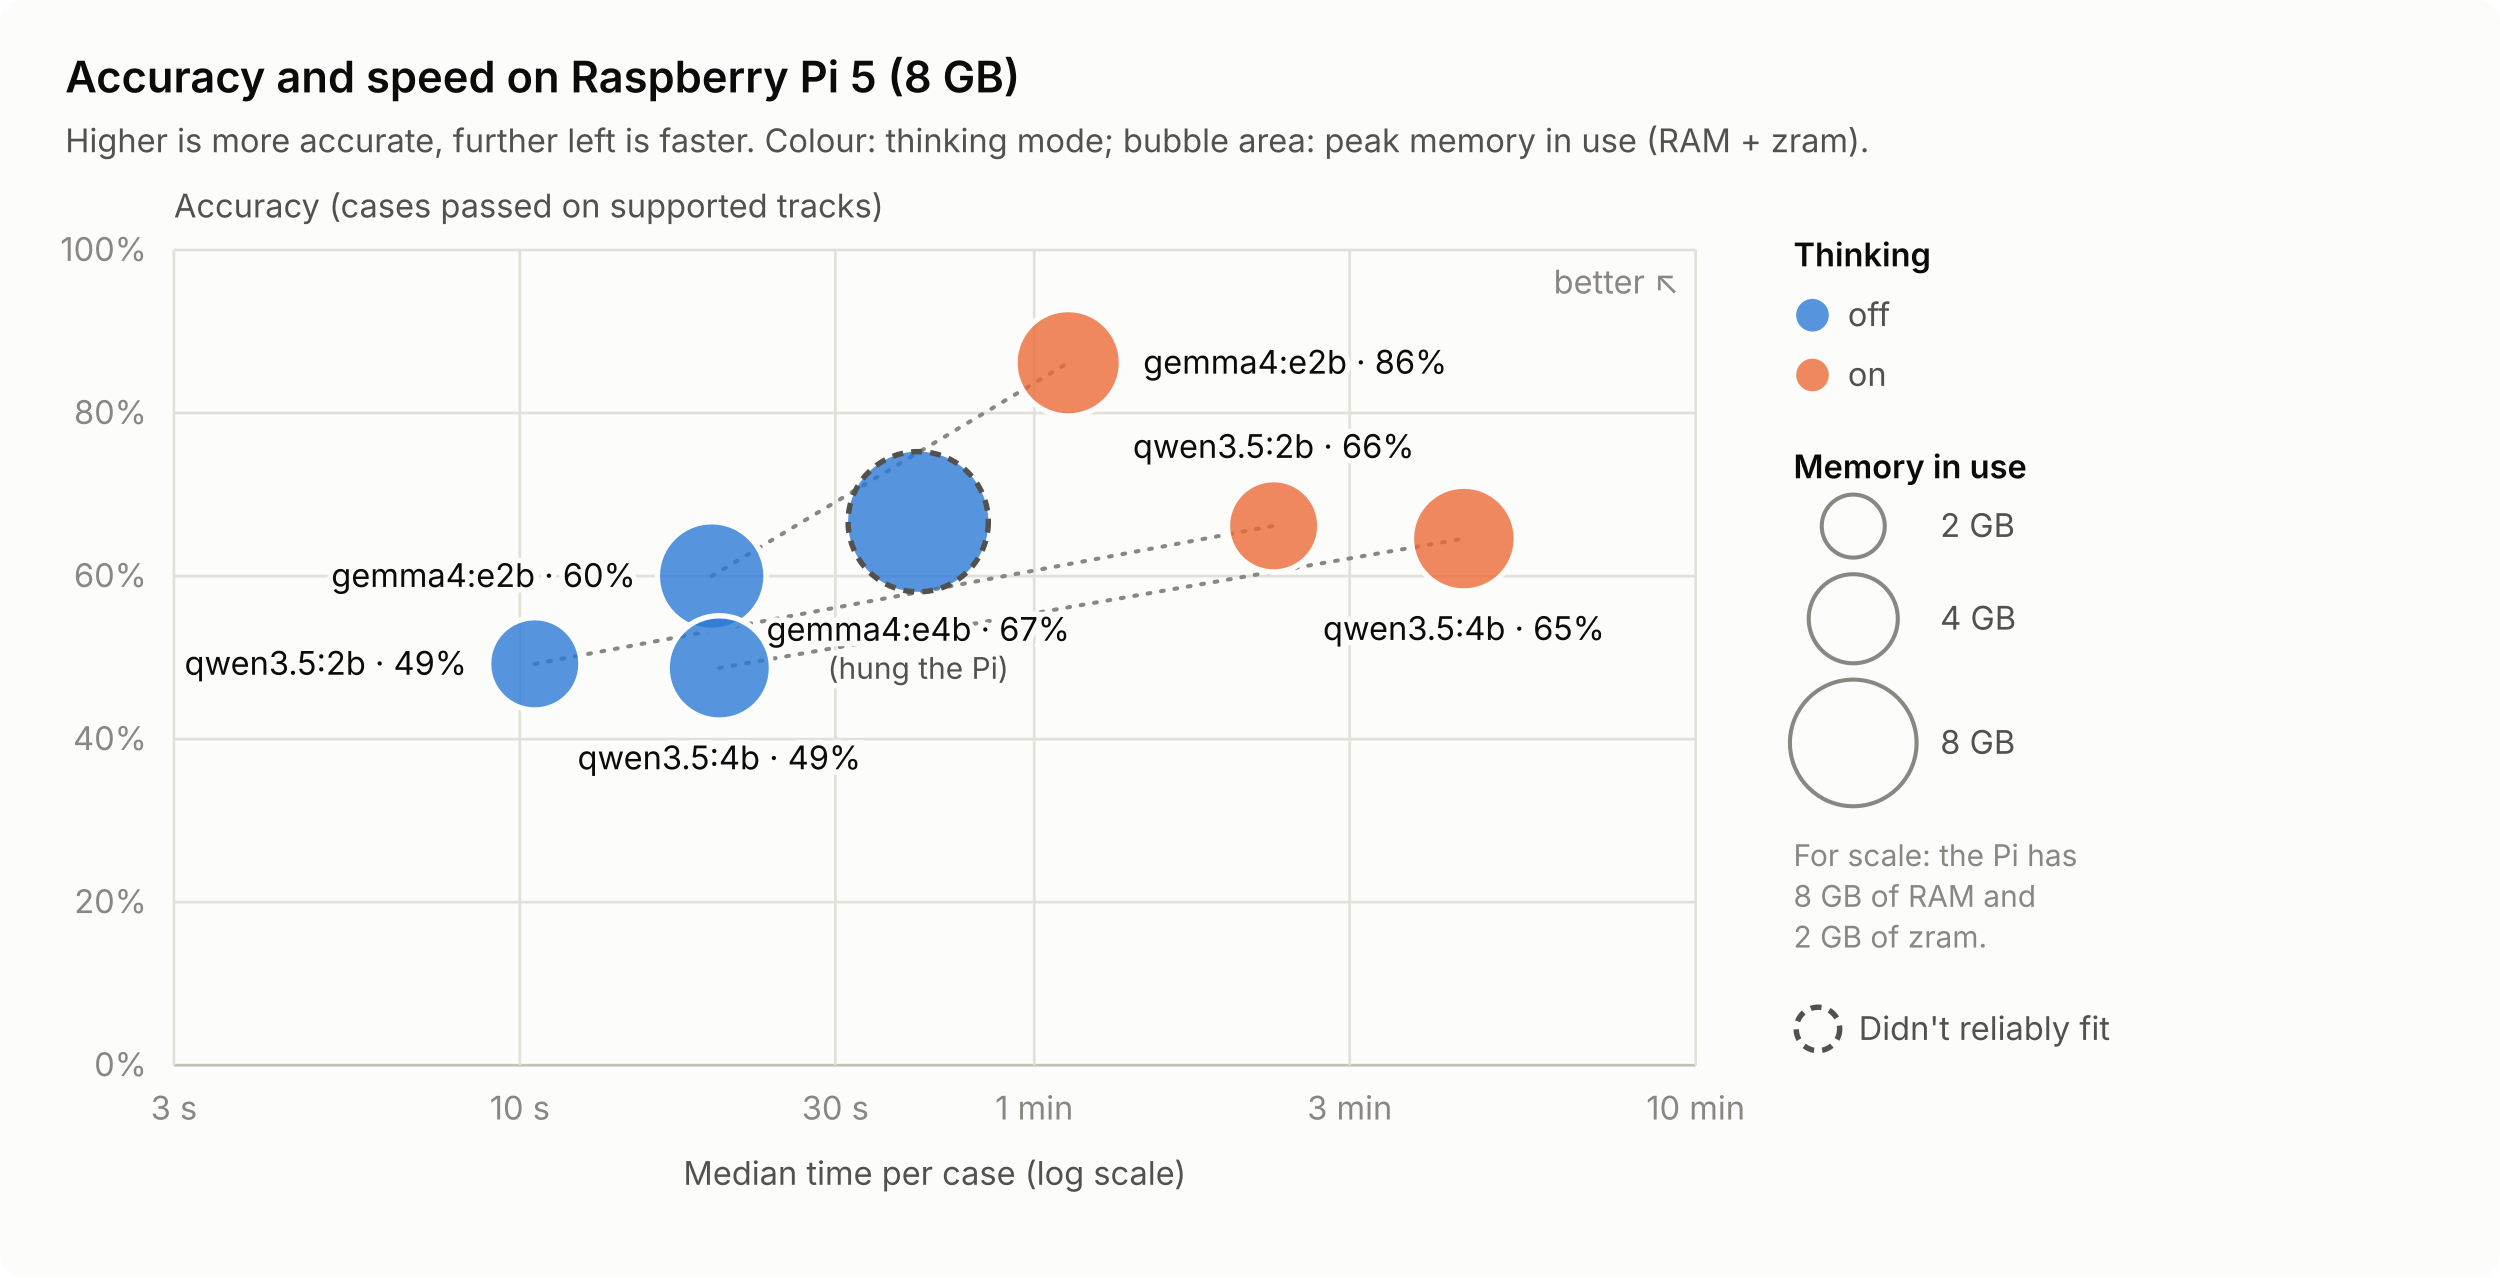
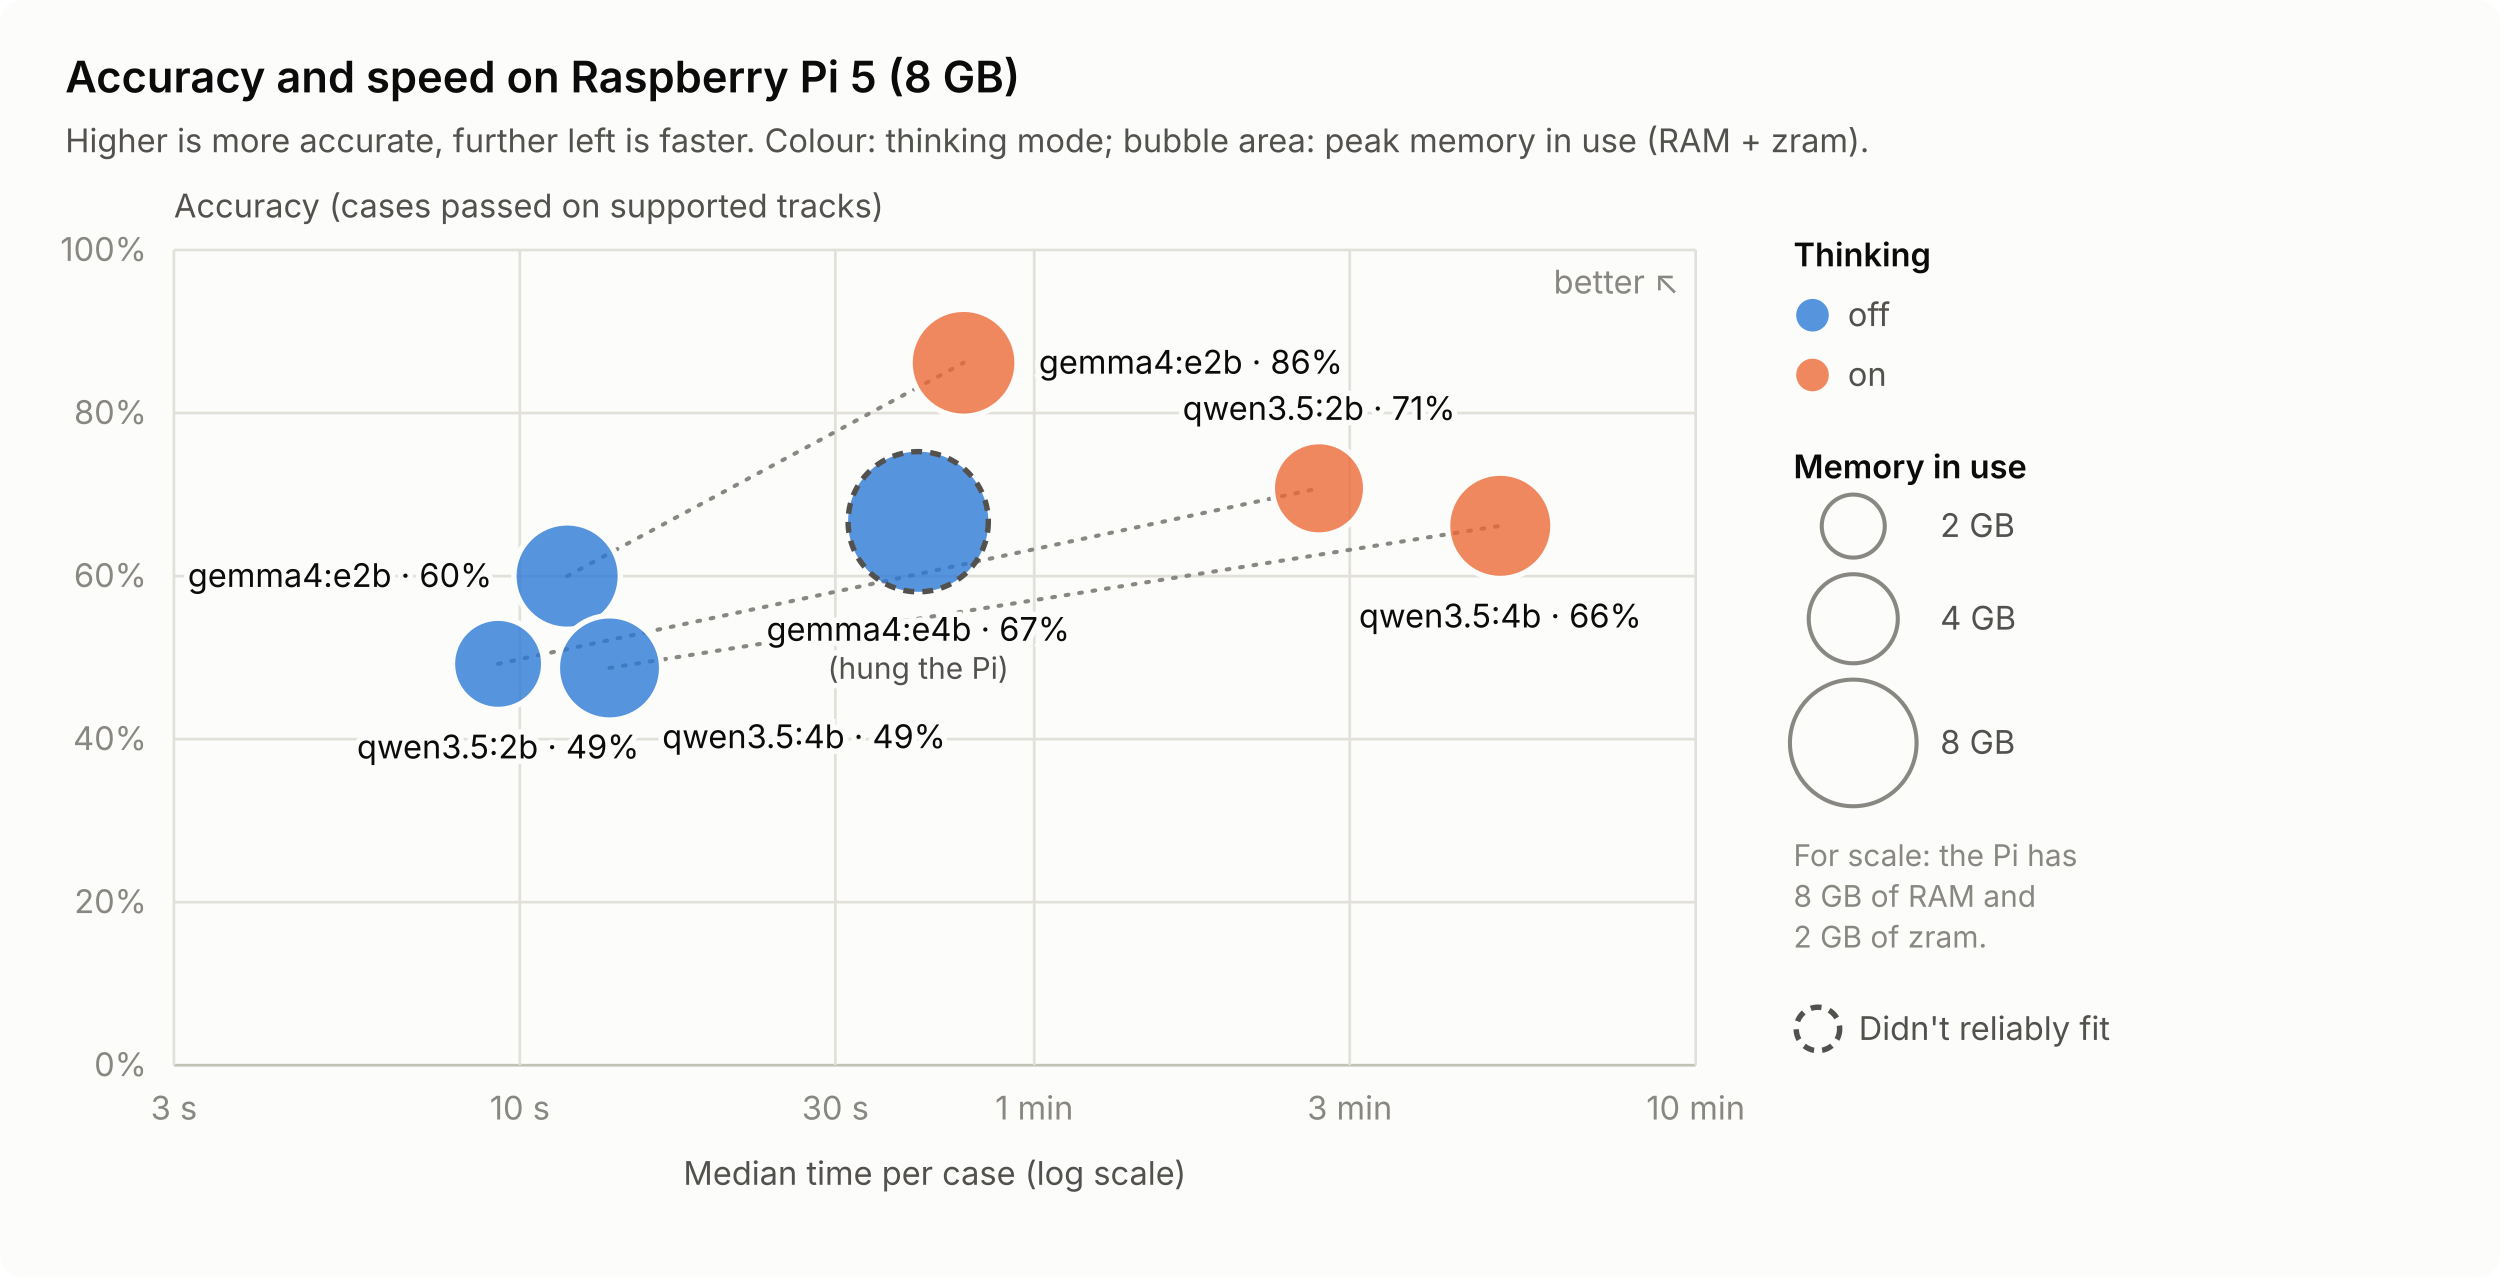
<svg xmlns="http://www.w3.org/2000/svg" width="920" height="470" viewBox="0 0 920 470" role="img" aria-label="Accuracy and speed on Raspberry Pi 5 (8 GB)">
  <rect width="920" height="470" rx="8" fill="#fcfcfb" />
  <text x="24.0" y="34.0" font-size="16" font-weight="600" text-anchor="start" fill="#0b0b0b" font-family="system-ui, -apple-system, Segoe UI, sans-serif">Accuracy and speed on Raspberry Pi 5 (8 GB)</text>
  <text x="24.0" y="56.0" font-size="12" font-weight="normal" text-anchor="start" fill="#52514e" font-family="system-ui, -apple-system, Segoe UI, sans-serif">Higher is more accurate, further left is faster. Colour: thinking mode; bubble area: peak memory in use (RAM + zram).</text>
  <line x1="64" x2="624" y1="392.0" y2="392.0" stroke="#c3c2b7" stroke-width="1" />
  <text x="54.0" y="396.0" font-size="12" font-weight="normal" text-anchor="end" fill="#898781" font-family="system-ui, -apple-system, Segoe UI, sans-serif">0%</text>
  <line x1="64" x2="624" y1="332.0" y2="332.0" stroke="#e1e0d9" stroke-width="1" />
  <text x="54.0" y="336.0" font-size="12" font-weight="normal" text-anchor="end" fill="#898781" font-family="system-ui, -apple-system, Segoe UI, sans-serif">20%</text>
  <line x1="64" x2="624" y1="272.0" y2="272.0" stroke="#e1e0d9" stroke-width="1" />
  <text x="54.0" y="276.0" font-size="12" font-weight="normal" text-anchor="end" fill="#898781" font-family="system-ui, -apple-system, Segoe UI, sans-serif">40%</text>
  <line x1="64" x2="624" y1="212.0" y2="212.0" stroke="#e1e0d9" stroke-width="1" />
  <text x="54.0" y="216.0" font-size="12" font-weight="normal" text-anchor="end" fill="#898781" font-family="system-ui, -apple-system, Segoe UI, sans-serif">60%</text>
  <line x1="64" x2="624" y1="152.0" y2="152.0" stroke="#e1e0d9" stroke-width="1" />
  <text x="54.0" y="156.0" font-size="12" font-weight="normal" text-anchor="end" fill="#898781" font-family="system-ui, -apple-system, Segoe UI, sans-serif">80%</text>
  <line x1="64" x2="624" y1="92.0" y2="92.0" stroke="#e1e0d9" stroke-width="1" />
  <text x="54.0" y="96.0" font-size="12" font-weight="normal" text-anchor="end" fill="#898781" font-family="system-ui, -apple-system, Segoe UI, sans-serif">100%</text>
  <line x1="64.0" x2="64.0" y1="92" y2="392" stroke="#e1e0d9" stroke-width="1" />
  <text x="64.0" y="412.0" font-size="12" font-weight="normal" text-anchor="middle" fill="#898781" font-family="system-ui, -apple-system, Segoe UI, sans-serif">3 s</text>
  <line x1="191.3" x2="191.3" y1="92" y2="392" stroke="#e1e0d9" stroke-width="1" />
  <text x="191.3" y="412.0" font-size="12" font-weight="normal" text-anchor="middle" fill="#898781" font-family="system-ui, -apple-system, Segoe UI, sans-serif">10 s</text>
  <line x1="307.4" x2="307.4" y1="92" y2="392" stroke="#e1e0d9" stroke-width="1" />
  <text x="307.4" y="412.0" font-size="12" font-weight="normal" text-anchor="middle" fill="#898781" font-family="system-ui, -apple-system, Segoe UI, sans-serif">30 s</text>
  <line x1="380.6" x2="380.6" y1="92" y2="392" stroke="#e1e0d9" stroke-width="1" />
  <text x="380.6" y="412.0" font-size="12" font-weight="normal" text-anchor="middle" fill="#898781" font-family="system-ui, -apple-system, Segoe UI, sans-serif">1 min</text>
  <line x1="496.7" x2="496.7" y1="92" y2="392" stroke="#e1e0d9" stroke-width="1" />
  <text x="496.7" y="412.0" font-size="12" font-weight="normal" text-anchor="middle" fill="#898781" font-family="system-ui, -apple-system, Segoe UI, sans-serif">3 min</text>
  <line x1="624.0" x2="624.0" y1="92" y2="392" stroke="#e1e0d9" stroke-width="1" />
  <text x="624.0" y="412.0" font-size="12" font-weight="normal" text-anchor="middle" fill="#898781" font-family="system-ui, -apple-system, Segoe UI, sans-serif">10 min</text>
  <text x="344.0" y="436.0" font-size="12" font-weight="normal" text-anchor="middle" fill="#52514e" font-family="system-ui, -apple-system, Segoe UI, sans-serif">Median time per case (log scale)</text>
  <text x="64.0" y="80.0" font-size="12" font-weight="normal" text-anchor="start" fill="#52514e" font-family="system-ui, -apple-system, Segoe UI, sans-serif">Accuracy (cases passed on supported tracks)</text>
  <text x="618.0" y="108.0" font-size="12" font-weight="normal" text-anchor="end" fill="#898781" font-family="system-ui, -apple-system, Segoe UI, sans-serif">better ↖</text>
-   <line x1="261.9" y1="212.0" x2="393.1" y2="133.5" stroke="#898781" stroke-width="1.5" stroke-dasharray="1 4" stroke-linecap="round" />
-   <line x1="196.8" y1="244.3" x2="468.7" y2="193.5" stroke="#898781" stroke-width="1.5" stroke-dasharray="1 4" stroke-linecap="round" />
-   <line x1="264.7" y1="245.8" x2="538.7" y2="198.2" stroke="#898781" stroke-width="1.5" stroke-dasharray="1 4" stroke-linecap="round" />
+   <line x1="208.7" y1="212.0" x2="354.6" y2="133.5" stroke="#898781" stroke-width="1.5" stroke-dasharray="1 4" stroke-linecap="round" />
+   <line x1="183.3" y1="244.3" x2="485.4" y2="179.7" stroke="#898781" stroke-width="1.5" stroke-dasharray="1 4" stroke-linecap="round" />
+   <line x1="224.3" y1="245.8" x2="552.1" y2="193.5" stroke="#898781" stroke-width="1.5" stroke-dasharray="1 4" stroke-linecap="round" />
  <circle cx="337.9" cy="192.0" r="25.8" fill="#2a78d6" fill-opacity="0.78" stroke="#52514e" stroke-width="2" stroke-dasharray="4 3" />
-   <circle cx="261.9" cy="212.0" r="20.0" fill="#2a78d6" fill-opacity="0.78" stroke="#fcfcfb" stroke-width="2" />
-   <circle cx="393.1" cy="133.5" r="19.6" fill="#eb6834" fill-opacity="0.78" stroke="#fcfcfb" stroke-width="2" />
-   <circle cx="538.7" cy="198.2" r="19.3" fill="#eb6834" fill-opacity="0.78" stroke="#fcfcfb" stroke-width="2" />
-   <circle cx="264.7" cy="245.8" r="19.2" fill="#2a78d6" fill-opacity="0.78" stroke="#fcfcfb" stroke-width="2" />
-   <circle cx="468.7" cy="193.5" r="17.0" fill="#eb6834" fill-opacity="0.78" stroke="#fcfcfb" stroke-width="2" />
-   <circle cx="196.8" cy="244.3" r="17.0" fill="#2a78d6" fill-opacity="0.78" stroke="#fcfcfb" stroke-width="2" />
-   <text x="420.7" y="137.5" font-size="12" font-weight="normal" text-anchor="start" fill="#0b0b0b" stroke="#fcfcfb" stroke-width="4" paint-order="stroke" font-family="system-ui, -apple-system, Segoe UI, sans-serif">gemma4:e2b · 86%</text>
+   <circle cx="354.6" cy="133.5" r="19.7" fill="#eb6834" fill-opacity="0.78" stroke="#fcfcfb" stroke-width="2" />
+   <circle cx="208.7" cy="212.0" r="19.6" fill="#2a78d6" fill-opacity="0.78" stroke="#fcfcfb" stroke-width="2" />
+   <circle cx="552.1" cy="193.5" r="19.4" fill="#eb6834" fill-opacity="0.78" stroke="#fcfcfb" stroke-width="2" />
+   <circle cx="224.3" cy="245.8" r="19.2" fill="#2a78d6" fill-opacity="0.78" stroke="#fcfcfb" stroke-width="2" />
+   <circle cx="485.4" cy="179.7" r="17.2" fill="#eb6834" fill-opacity="0.78" stroke="#fcfcfb" stroke-width="2" />
+   <circle cx="183.3" cy="244.3" r="16.8" fill="#2a78d6" fill-opacity="0.78" stroke="#fcfcfb" stroke-width="2" />
+   <text x="382.3" y="137.5" font-size="12" font-weight="normal" text-anchor="start" fill="#0b0b0b" stroke="#fcfcfb" stroke-width="4" paint-order="stroke" font-family="system-ui, -apple-system, Segoe UI, sans-serif">gemma4:e2b · 86%</text>
+   <text x="485.4" y="154.5" font-size="12" font-weight="normal" text-anchor="middle" fill="#0b0b0b" stroke="#fcfcfb" stroke-width="4" paint-order="stroke" font-family="system-ui, -apple-system, Segoe UI, sans-serif">qwen3.5:2b · 71%</text>
  <text x="337.9" y="235.8" font-size="12" font-weight="normal" text-anchor="middle" fill="#0b0b0b" stroke="#fcfcfb" stroke-width="4" paint-order="stroke" font-family="system-ui, -apple-system, Segoe UI, sans-serif">gemma4:e4b · 67%</text>
  <text x="337.9" y="249.8" font-size="11" font-weight="normal" text-anchor="middle" fill="#52514e" stroke="#fcfcfb" stroke-width="4" paint-order="stroke" font-family="system-ui, -apple-system, Segoe UI, sans-serif">(hung the Pi)</text>
-   <text x="468.7" y="168.5" font-size="12" font-weight="normal" text-anchor="middle" fill="#0b0b0b" stroke="#fcfcfb" stroke-width="4" paint-order="stroke" font-family="system-ui, -apple-system, Segoe UI, sans-serif">qwen3.5:2b · 66%</text>
-   <text x="538.7" y="235.5" font-size="12" font-weight="normal" text-anchor="middle" fill="#0b0b0b" stroke="#fcfcfb" stroke-width="4" paint-order="stroke" font-family="system-ui, -apple-system, Segoe UI, sans-serif">qwen3.5:4b · 65%</text>
-   <text x="233.9" y="216.0" font-size="12" font-weight="normal" text-anchor="end" fill="#0b0b0b" stroke="#fcfcfb" stroke-width="4" paint-order="stroke" font-family="system-ui, -apple-system, Segoe UI, sans-serif">gemma4:e2b · 60%</text>
-   <text x="171.8" y="248.3" font-size="12" font-weight="normal" text-anchor="end" fill="#0b0b0b" stroke="#fcfcfb" stroke-width="4" paint-order="stroke" font-family="system-ui, -apple-system, Segoe UI, sans-serif">qwen3.5:2b · 49%</text>
-   <text x="264.7" y="283.1" font-size="12" font-weight="normal" text-anchor="middle" fill="#0b0b0b" stroke="#fcfcfb" stroke-width="4" paint-order="stroke" font-family="system-ui, -apple-system, Segoe UI, sans-serif">qwen3.5:4b · 49%</text>
+   <text x="552.1" y="230.9" font-size="12" font-weight="normal" text-anchor="middle" fill="#0b0b0b" stroke="#fcfcfb" stroke-width="4" paint-order="stroke" font-family="system-ui, -apple-system, Segoe UI, sans-serif">qwen3.5:4b · 66%</text>
+   <text x="181.1" y="216.0" font-size="12" font-weight="normal" text-anchor="end" fill="#0b0b0b" stroke="#fcfcfb" stroke-width="4" paint-order="stroke" font-family="system-ui, -apple-system, Segoe UI, sans-serif">gemma4:e2b · 60%</text>
+   <text x="183.3" y="279.1" font-size="12" font-weight="normal" text-anchor="middle" fill="#0b0b0b" stroke="#fcfcfb" stroke-width="4" paint-order="stroke" font-family="system-ui, -apple-system, Segoe UI, sans-serif">qwen3.5:2b · 49%</text>
+   <text x="243.7" y="275.3" font-size="12" font-weight="normal" text-anchor="start" fill="#0b0b0b" stroke="#fcfcfb" stroke-width="4" paint-order="stroke" font-family="system-ui, -apple-system, Segoe UI, sans-serif">qwen3.5:4b · 49%</text>
  <text x="660.0" y="98.0" font-size="12" font-weight="600" text-anchor="start" fill="#0b0b0b" font-family="system-ui, -apple-system, Segoe UI, sans-serif">Thinking</text>
  <circle cx="667" cy="116" r="6" fill="#2a78d6" fill-opacity="0.78" />
  <text x="680.0" y="120.0" font-size="12" font-weight="normal" text-anchor="start" fill="#52514e" font-family="system-ui, -apple-system, Segoe UI, sans-serif">off</text>
  <circle cx="667" cy="138" r="6" fill="#eb6834" fill-opacity="0.78" />
  <text x="680.0" y="142.0" font-size="12" font-weight="normal" text-anchor="start" fill="#52514e" font-family="system-ui, -apple-system, Segoe UI, sans-serif">on</text>
  <text x="660.0" y="176.0" font-size="12" font-weight="600" text-anchor="start" fill="#0b0b0b" font-family="system-ui, -apple-system, Segoe UI, sans-serif">Memory in use</text>
  <circle cx="682" cy="193.6" r="11.6" fill="none" stroke="#898781" stroke-width="1.5" />
  <text x="714.0" y="197.6" font-size="12" font-weight="normal" text-anchor="start" fill="#52514e" font-family="system-ui, -apple-system, Segoe UI, sans-serif">2 GB</text>
  <circle cx="682" cy="227.7" r="16.4" fill="none" stroke="#898781" stroke-width="1.5" />
  <text x="714.0" y="231.7" font-size="12" font-weight="normal" text-anchor="start" fill="#52514e" font-family="system-ui, -apple-system, Segoe UI, sans-serif">4 GB</text>
  <circle cx="682" cy="273.4" r="23.3" fill="none" stroke="#898781" stroke-width="1.5" />
  <text x="714.0" y="277.4" font-size="12" font-weight="normal" text-anchor="start" fill="#52514e" font-family="system-ui, -apple-system, Segoe UI, sans-serif">8 GB</text>
  <text x="660.0" y="318.7" font-size="11" font-weight="normal" text-anchor="start" fill="#898781" font-family="system-ui, -apple-system, Segoe UI, sans-serif">For scale: the Pi has</text>
  <text x="660.0" y="333.7" font-size="11" font-weight="normal" text-anchor="start" fill="#898781" font-family="system-ui, -apple-system, Segoe UI, sans-serif">8 GB of RAM and</text>
  <text x="660.0" y="348.7" font-size="11" font-weight="normal" text-anchor="start" fill="#898781" font-family="system-ui, -apple-system, Segoe UI, sans-serif">2 GB of zram.</text>
  <circle cx="669" cy="378.653" r="8" fill="none" stroke="#52514e" stroke-width="2" stroke-dasharray="4 3" />
  <text x="684.0" y="382.7" font-size="12" font-weight="normal" text-anchor="start" fill="#52514e" font-family="system-ui, -apple-system, Segoe UI, sans-serif">Didn't reliably fit</text>
</svg>
